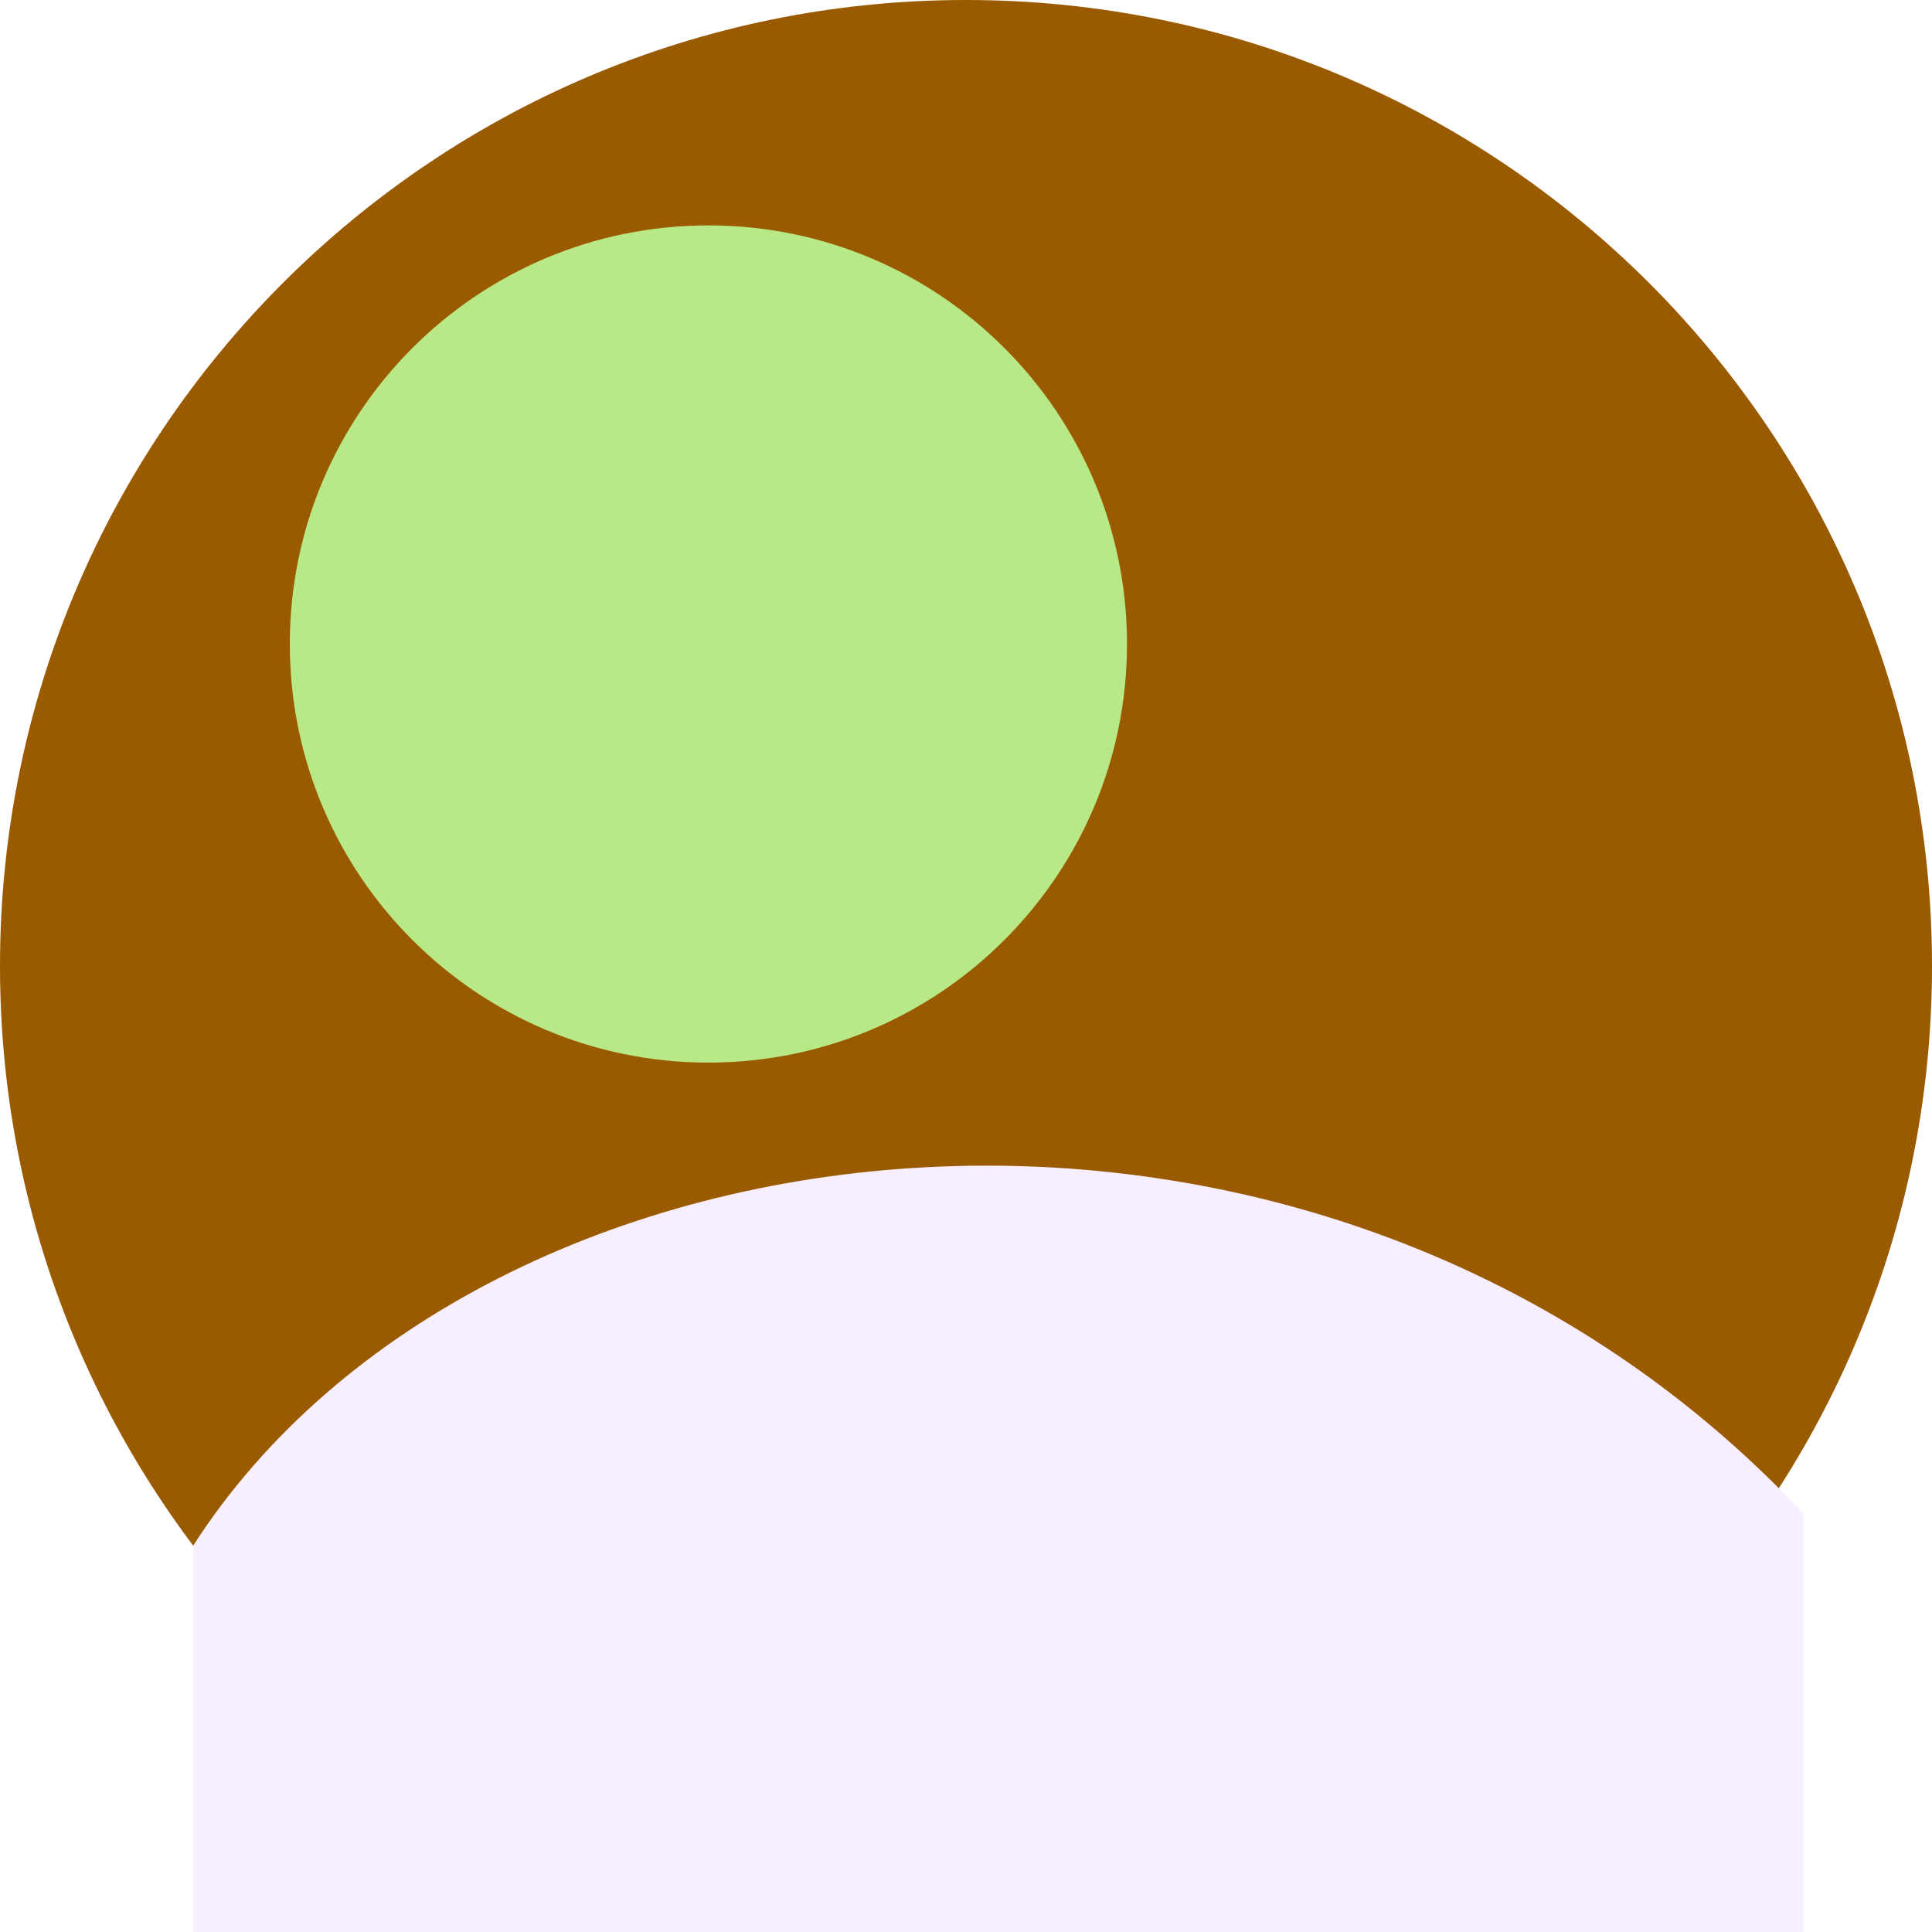
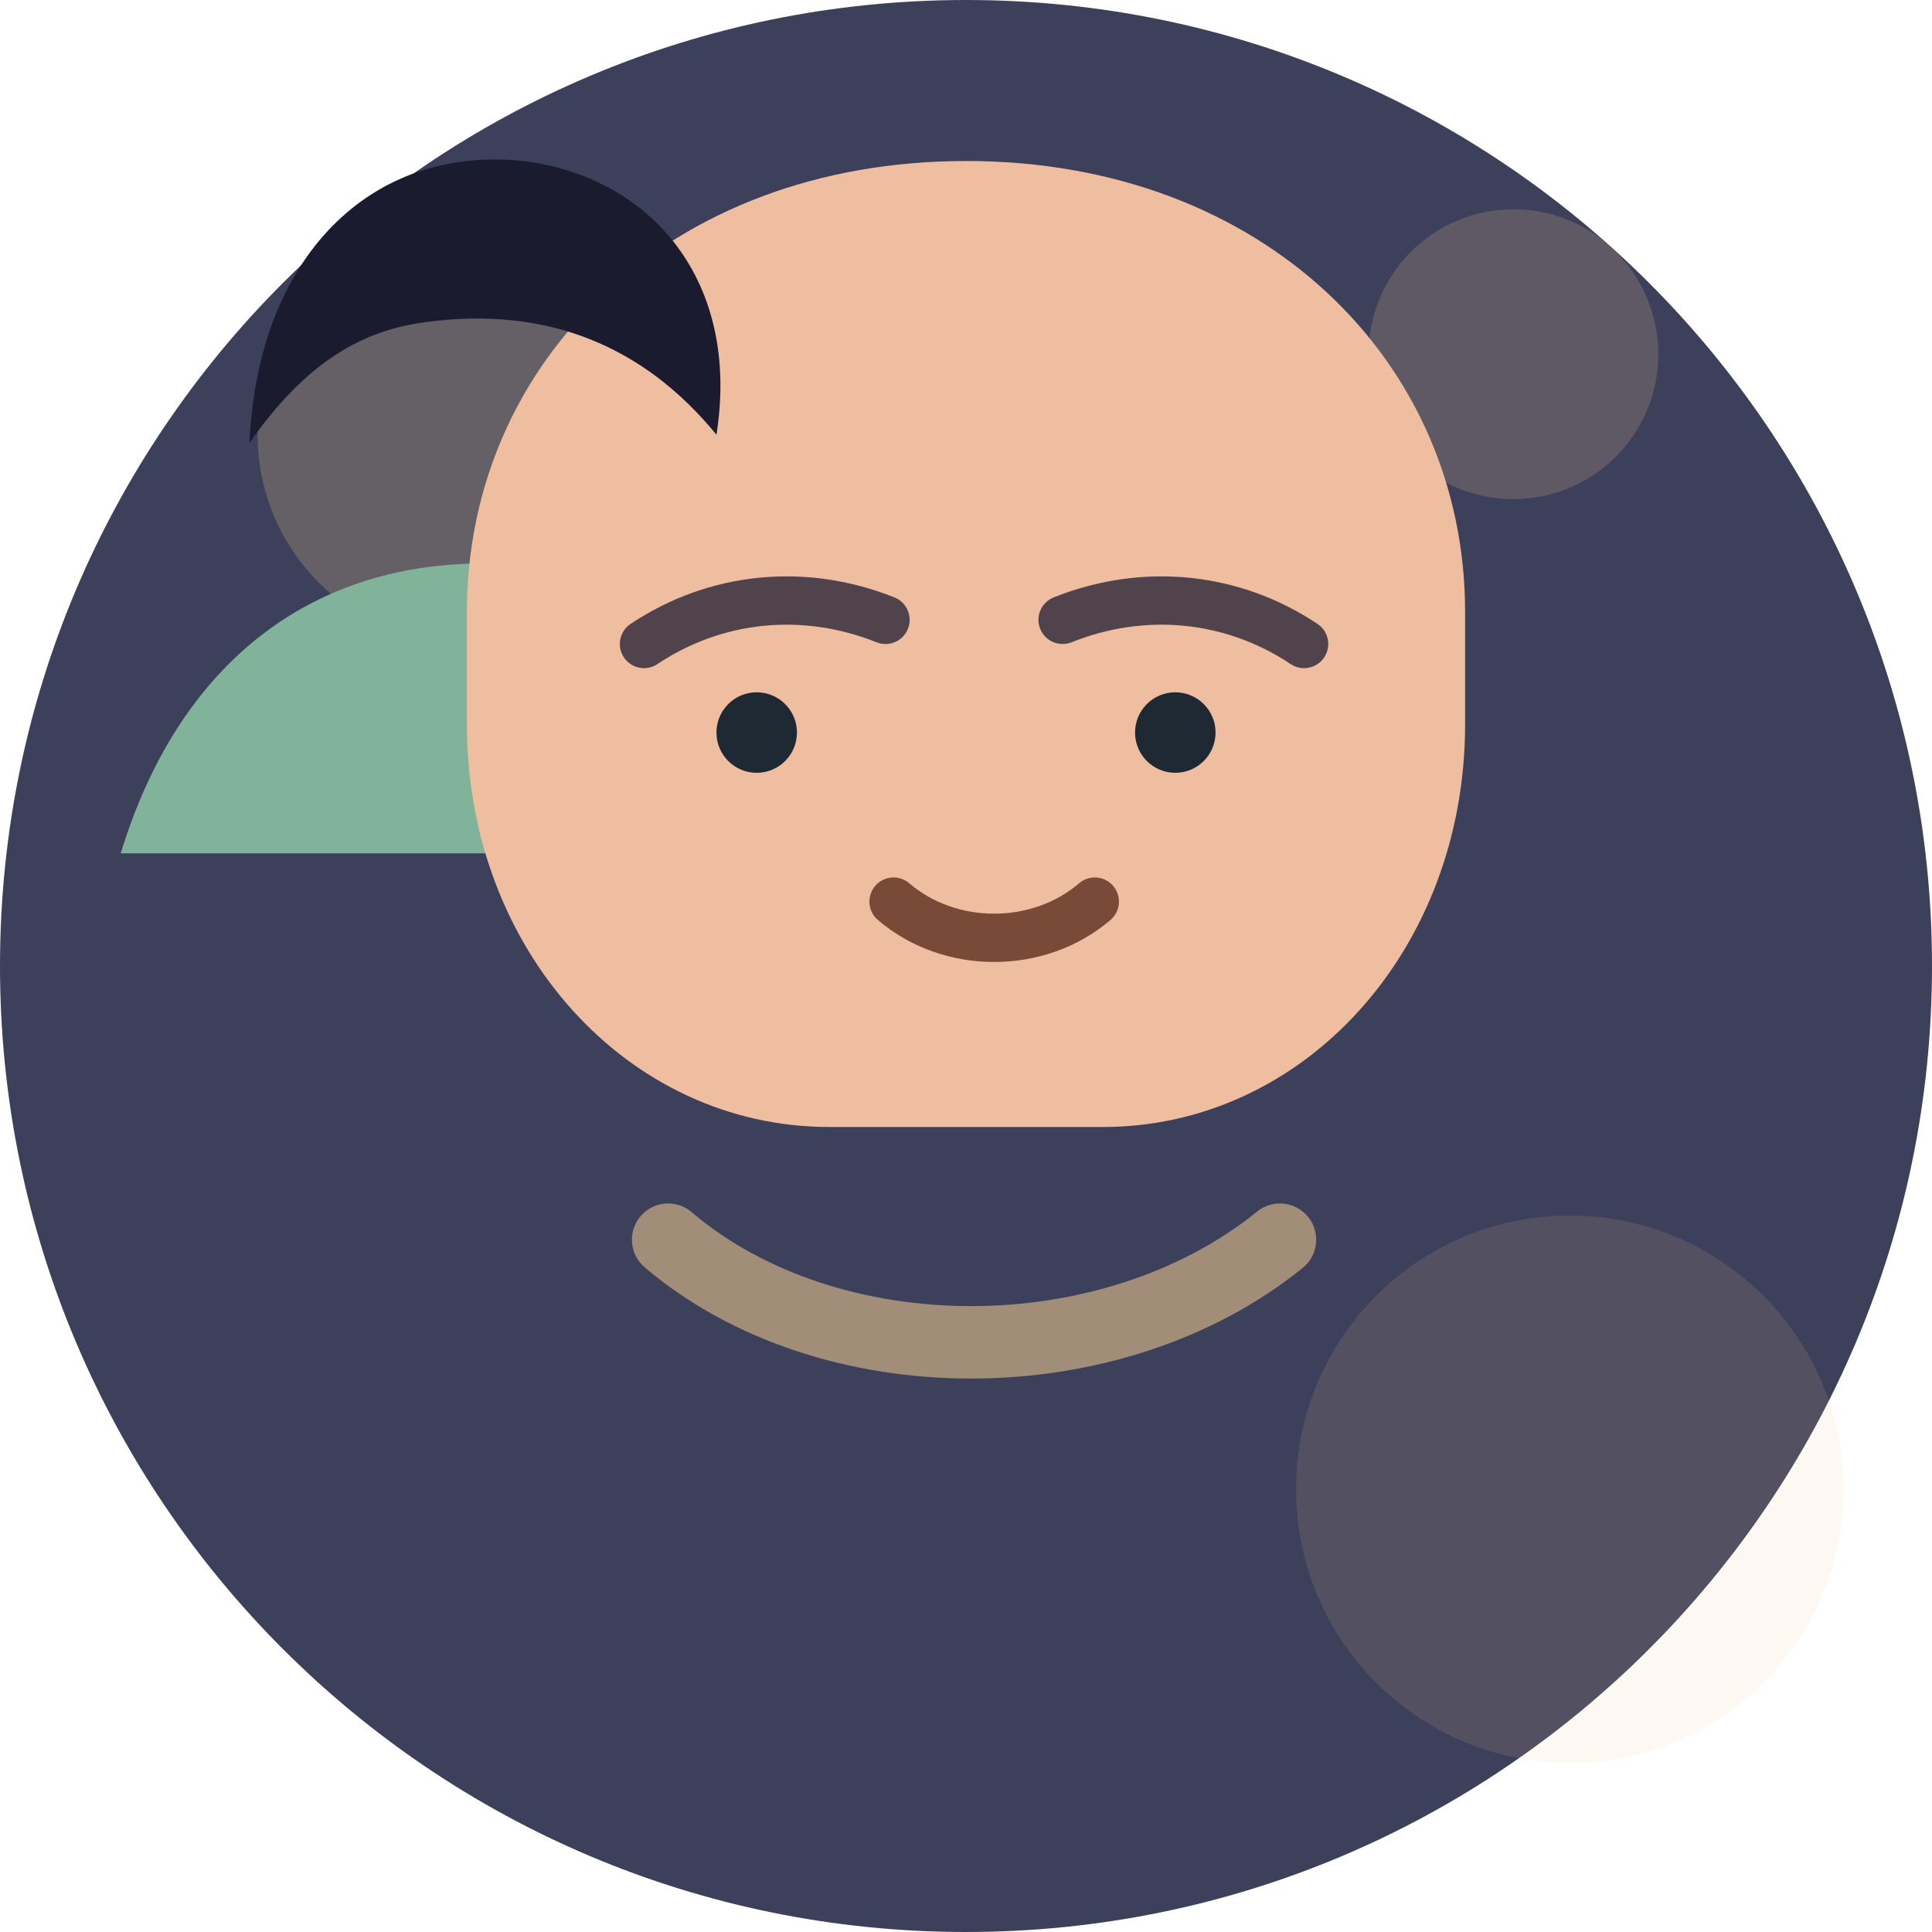
- <svg xmlns="http://www.w3.org/2000/svg" viewBox="0 0 120 120">
-   <rect width="120" height="120" rx="60" fill="#9a5a00" />
-   <circle cx="44" cy="40" r="26" fill="#b8e986" />
-   <path d="M12 96c18-28 70-34 100-2v26H12z" fill="#f7efff" />
+ <svg xmlns="http://www.w3.org/2000/svg" viewBox="0 0 240 240" role="img" aria-label="default avatar 09">
+   <rect width="240" height="240" rx="120" fill="#3d405b" />
+   <circle cx="58" cy="54" r="26" fill="#f2cc8f" opacity=".22" />
+   <circle cx="188" cy="44" r="18" fill="#f2cc8f" opacity=".18" />
+   <circle cx="195" cy="185" r="34" fill="#f2cc8f" opacity=".12" />
+   <path d="M60 70c-22 0-38 13-45 36h90c-7-23-23-36-45-36z" fill="#81b29a" />
+   <path d="M58 90c0 28 20 50 45 50h34c25 0 45-22 45-50V76c0-31-25-56-62-56S58 45 58 76v14z" fill="#efbd9f" />
+   <path d="M31 55c1-23 15-37 34-35 16 2 27 15 24 34-9-11-21-16-36-14-8 1-15 5-22 15z" fill="#1b1b2f" />
+   <circle cx="94" cy="91" r="5" fill="#1f2933" />
+   <circle cx="146" cy="91" r="5" fill="#1f2933" />
+   <path d="M111 112c7 6 18 6 25 0" fill="none" stroke="#7a4a39" stroke-width="6" stroke-linecap="round" />
+   <path d="M80 80c9-6 20-7 30-3" fill="none" stroke="#1b1b2f" stroke-width="6" stroke-linecap="round" opacity=".75" />
+   <path d="M132 77c10-4 21-3 30 3" fill="none" stroke="#1b1b2f" stroke-width="6" stroke-linecap="round" opacity=".75" />
+   <path d="M83 154c20 17 55 17 76 0" fill="none" stroke="#f2cc8f" stroke-width="9" stroke-linecap="round" opacity=".55" />
</svg>
